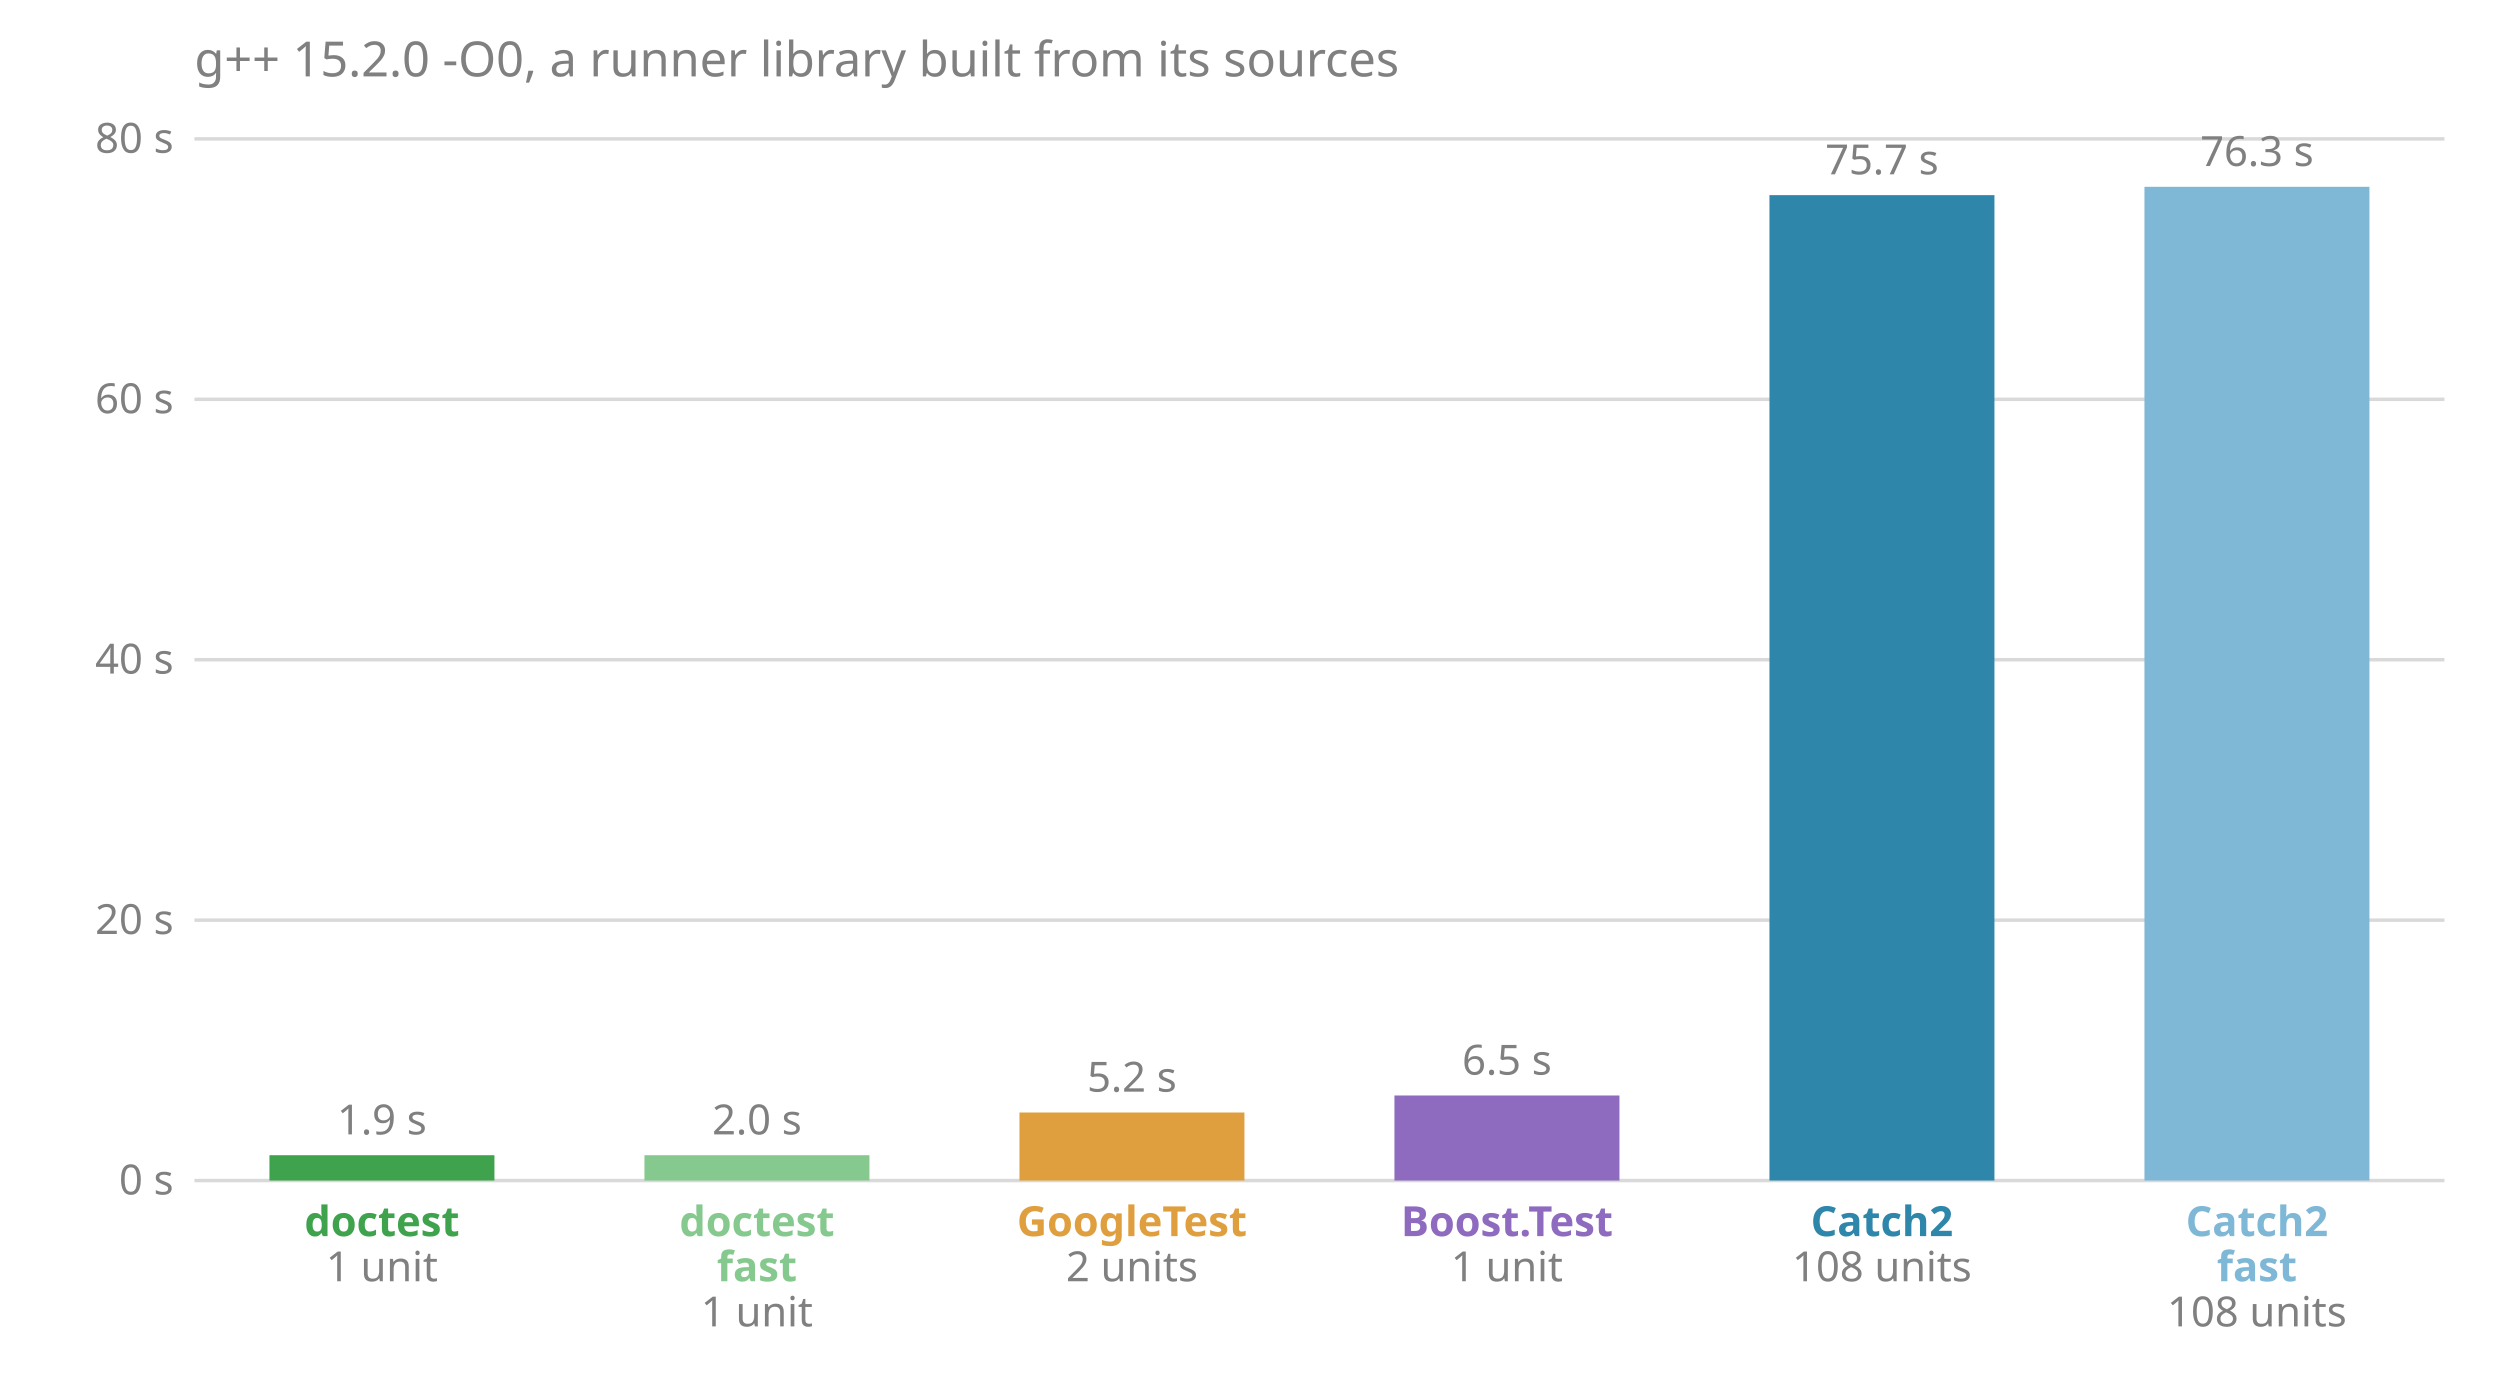
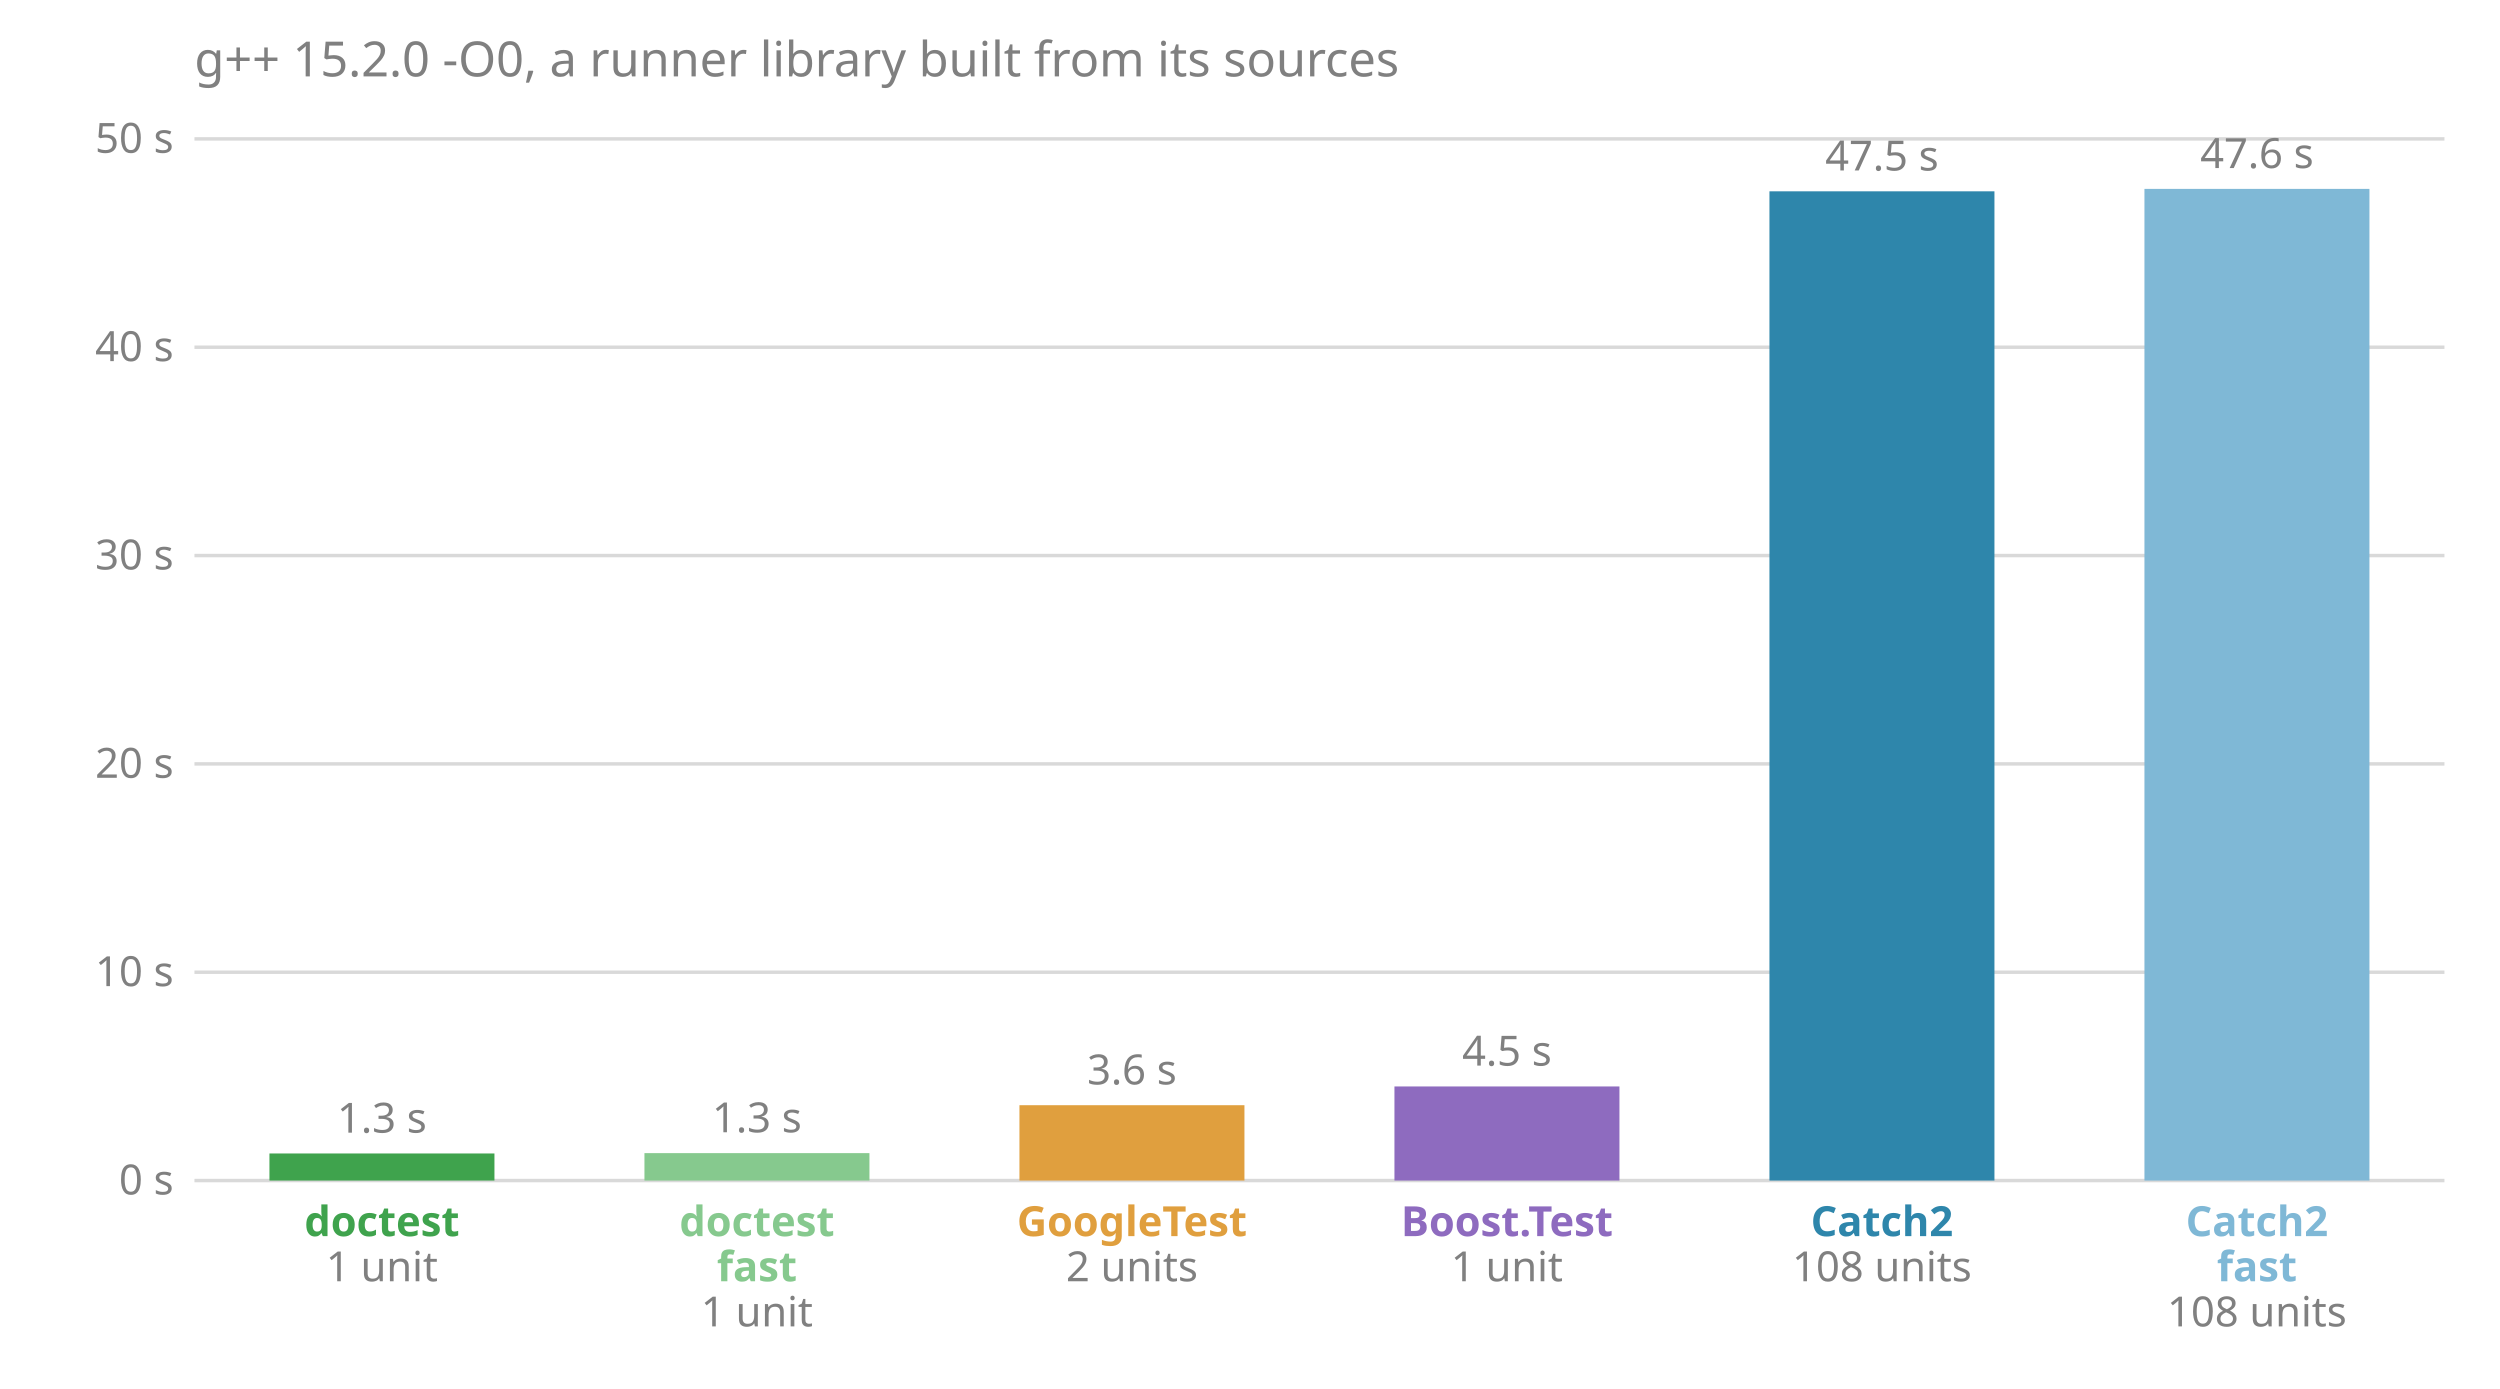
<svg xmlns="http://www.w3.org/2000/svg" viewBox="0 0 720 400" font-family="sans-serif" font-size="12">
  <text x="56.0" y="22.0" fill="#808080" font-size="14">g++ 15.2.0 -O0, a runner library built from its sources</text>
  <line x1="56.0" x2="704.0" y1="340.0" y2="340.0" stroke="#808080" stroke-opacity="0.3" />
  <text x="50.0" y="344.0" fill="#808080" text-anchor="end">0 s</text>
-   <line x1="56.0" x2="704.0" y1="265.0" y2="265.0" stroke="#808080" stroke-opacity="0.3" />
-   <text x="50.0" y="269.0" fill="#808080" text-anchor="end">20 s</text>
-   <line x1="56.0" x2="704.0" y1="190.0" y2="190.0" stroke="#808080" stroke-opacity="0.3" />
-   <text x="50.0" y="194.0" fill="#808080" text-anchor="end">40 s</text>
-   <line x1="56.0" x2="704.0" y1="115.0" y2="115.0" stroke="#808080" stroke-opacity="0.3" />
-   <text x="50.0" y="119.0" fill="#808080" text-anchor="end">60 s</text>
+   <line x1="56.0" x2="704.0" y1="280.0" y2="280.0" stroke="#808080" stroke-opacity="0.3" />
+   <text x="50.0" y="284.0" fill="#808080" text-anchor="end">10 s</text>
+   <line x1="56.0" x2="704.0" y1="220.0" y2="220.0" stroke="#808080" stroke-opacity="0.3" />
+   <text x="50.0" y="224.0" fill="#808080" text-anchor="end">20 s</text>
+   <line x1="56.0" x2="704.0" y1="160.0" y2="160.0" stroke="#808080" stroke-opacity="0.3" />
+   <text x="50.0" y="164.0" fill="#808080" text-anchor="end">30 s</text>
+   <line x1="56.0" x2="704.0" y1="100.0" y2="100.0" stroke="#808080" stroke-opacity="0.3" />
+   <text x="50.0" y="104.0" fill="#808080" text-anchor="end">40 s</text>
  <line x1="56.0" x2="704.0" y1="40.0" y2="40.0" stroke="#808080" stroke-opacity="0.3" />
-   <text x="50.0" y="44.0" fill="#808080" text-anchor="end">80 s</text>
-   <rect x="77.6" y="332.7" width="64.8" height="7.3" fill="#3fa34d" />
-   <text x="110.0" y="326.7" fill="#808080" text-anchor="middle">1.9 s</text>
+   <text x="50.0" y="44.0" fill="#808080" text-anchor="end">50 s</text>
+   <rect x="77.6" y="332.2" width="64.8" height="7.8" fill="#3fa34d" />
+   <text x="110.0" y="326.2" fill="#808080" text-anchor="middle">1.3 s</text>
  <text x="110.0" y="356.0" fill="#3fa34d" font-weight="bold" text-anchor="middle">doctest</text>
  <text x="110.0" y="369.0" fill="#808080" text-anchor="middle">1 unit</text>
-   <rect x="185.6" y="332.7" width="64.8" height="7.3" fill="#86c98e" />
-   <text x="218.0" y="326.7" fill="#808080" text-anchor="middle">2.0 s</text>
+   <rect x="185.6" y="332.1" width="64.8" height="7.9" fill="#86c98e" />
+   <text x="218.0" y="326.1" fill="#808080" text-anchor="middle">1.3 s</text>
  <text x="218.0" y="356.0" fill="#86c98e" font-weight="bold" text-anchor="middle">doctest</text>
  <text x="218.0" y="369.0" fill="#86c98e" font-weight="bold" text-anchor="middle">fast</text>
  <text x="218.0" y="382.0" fill="#808080" text-anchor="middle">1 unit</text>
-   <rect x="293.6" y="320.4" width="64.8" height="19.6" fill="#e09f3e" />
-   <text x="326.0" y="314.4" fill="#808080" text-anchor="middle">5.2 s</text>
+   <rect x="293.6" y="318.3" width="64.8" height="21.7" fill="#e09f3e" />
+   <text x="326.0" y="312.3" fill="#808080" text-anchor="middle">3.6 s</text>
  <text x="326.0" y="356.0" fill="#e09f3e" font-weight="bold" text-anchor="middle">GoogleTest</text>
  <text x="326.0" y="369.0" fill="#808080" text-anchor="middle">2 units</text>
-   <rect x="401.6" y="315.5" width="64.8" height="24.5" fill="#8e6bbf" />
-   <text x="434.0" y="309.5" fill="#808080" text-anchor="middle">6.5 s</text>
+   <rect x="401.6" y="312.9" width="64.8" height="27.1" fill="#8e6bbf" />
+   <text x="434.0" y="306.9" fill="#808080" text-anchor="middle">4.5 s</text>
  <text x="434.0" y="356.0" fill="#8e6bbf" font-weight="bold" text-anchor="middle">Boost.Test</text>
  <text x="434.0" y="369.0" fill="#808080" text-anchor="middle">1 unit</text>
-   <rect x="509.6" y="56.2" width="64.8" height="283.8" fill="#2e86ab" />
-   <text x="542.0" y="50.2" fill="#808080" text-anchor="middle">75.7 s</text>
+   <rect x="509.6" y="55.1" width="64.8" height="284.9" fill="#2e86ab" />
+   <text x="542.0" y="49.1" fill="#808080" text-anchor="middle">47.5 s</text>
  <text x="542.0" y="356.0" fill="#2e86ab" font-weight="bold" text-anchor="middle">Catch2</text>
  <text x="542.0" y="369.0" fill="#808080" text-anchor="middle">108 units</text>
-   <rect x="617.6" y="53.8" width="64.8" height="286.2" fill="#7fb8d6" />
-   <text x="650.0" y="47.8" fill="#808080" text-anchor="middle">76.3 s</text>
+   <rect x="617.6" y="54.4" width="64.8" height="285.6" fill="#7fb8d6" />
+   <text x="650.0" y="48.4" fill="#808080" text-anchor="middle">47.6 s</text>
  <text x="650.0" y="356.0" fill="#7fb8d6" font-weight="bold" text-anchor="middle">Catch2</text>
  <text x="650.0" y="369.0" fill="#7fb8d6" font-weight="bold" text-anchor="middle">fast</text>
  <text x="650.0" y="382.0" fill="#808080" text-anchor="middle">108 units</text>
</svg>
